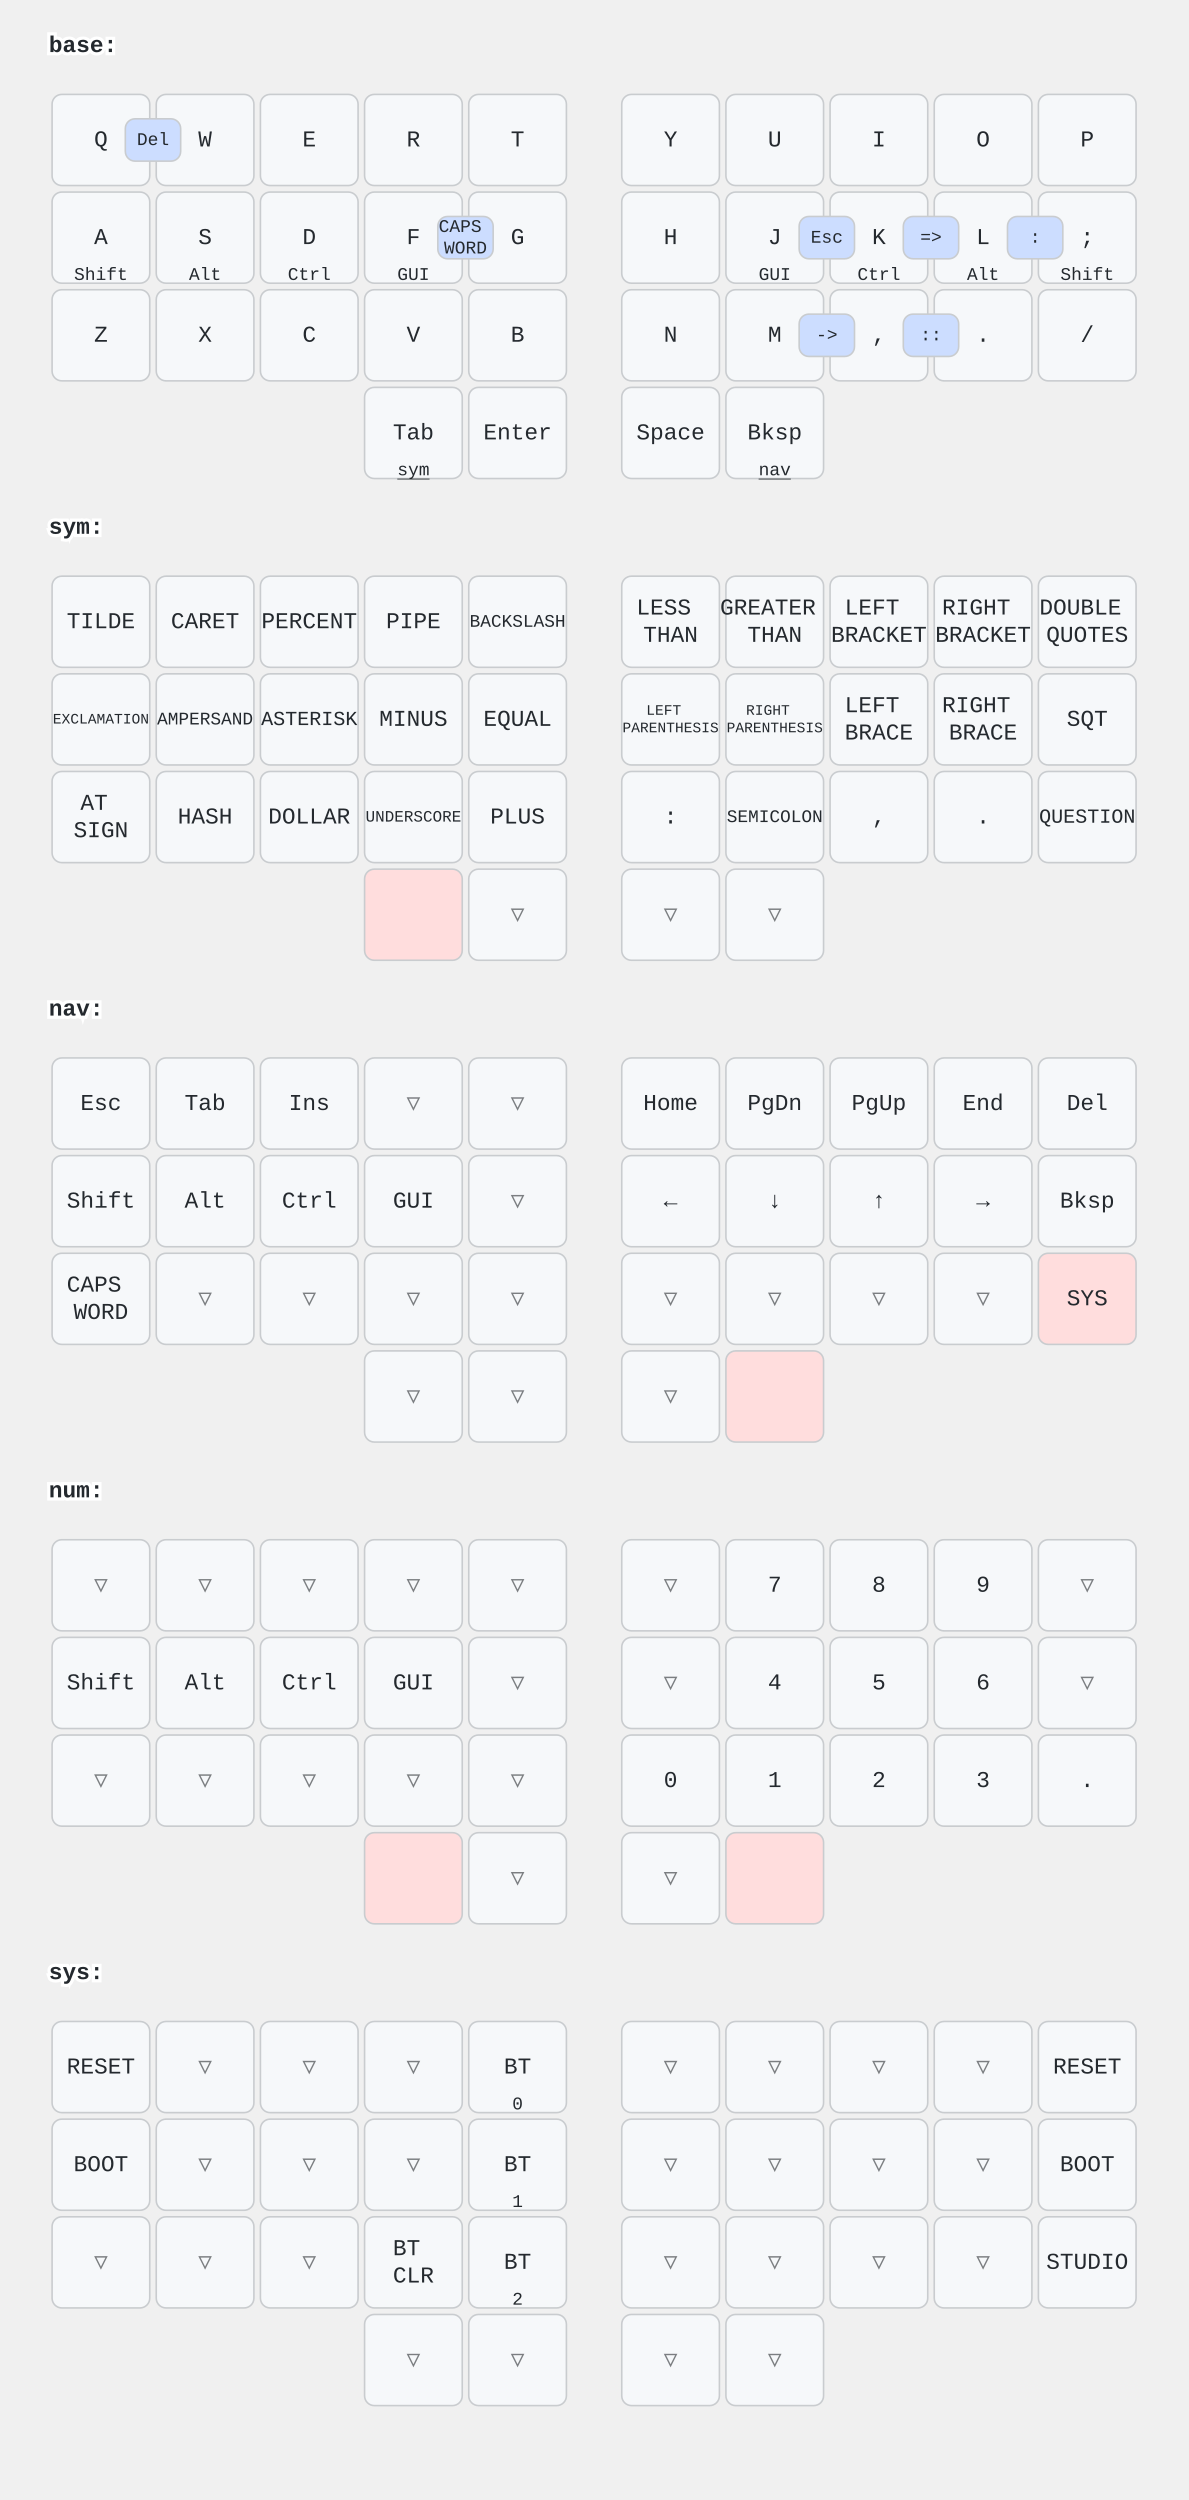
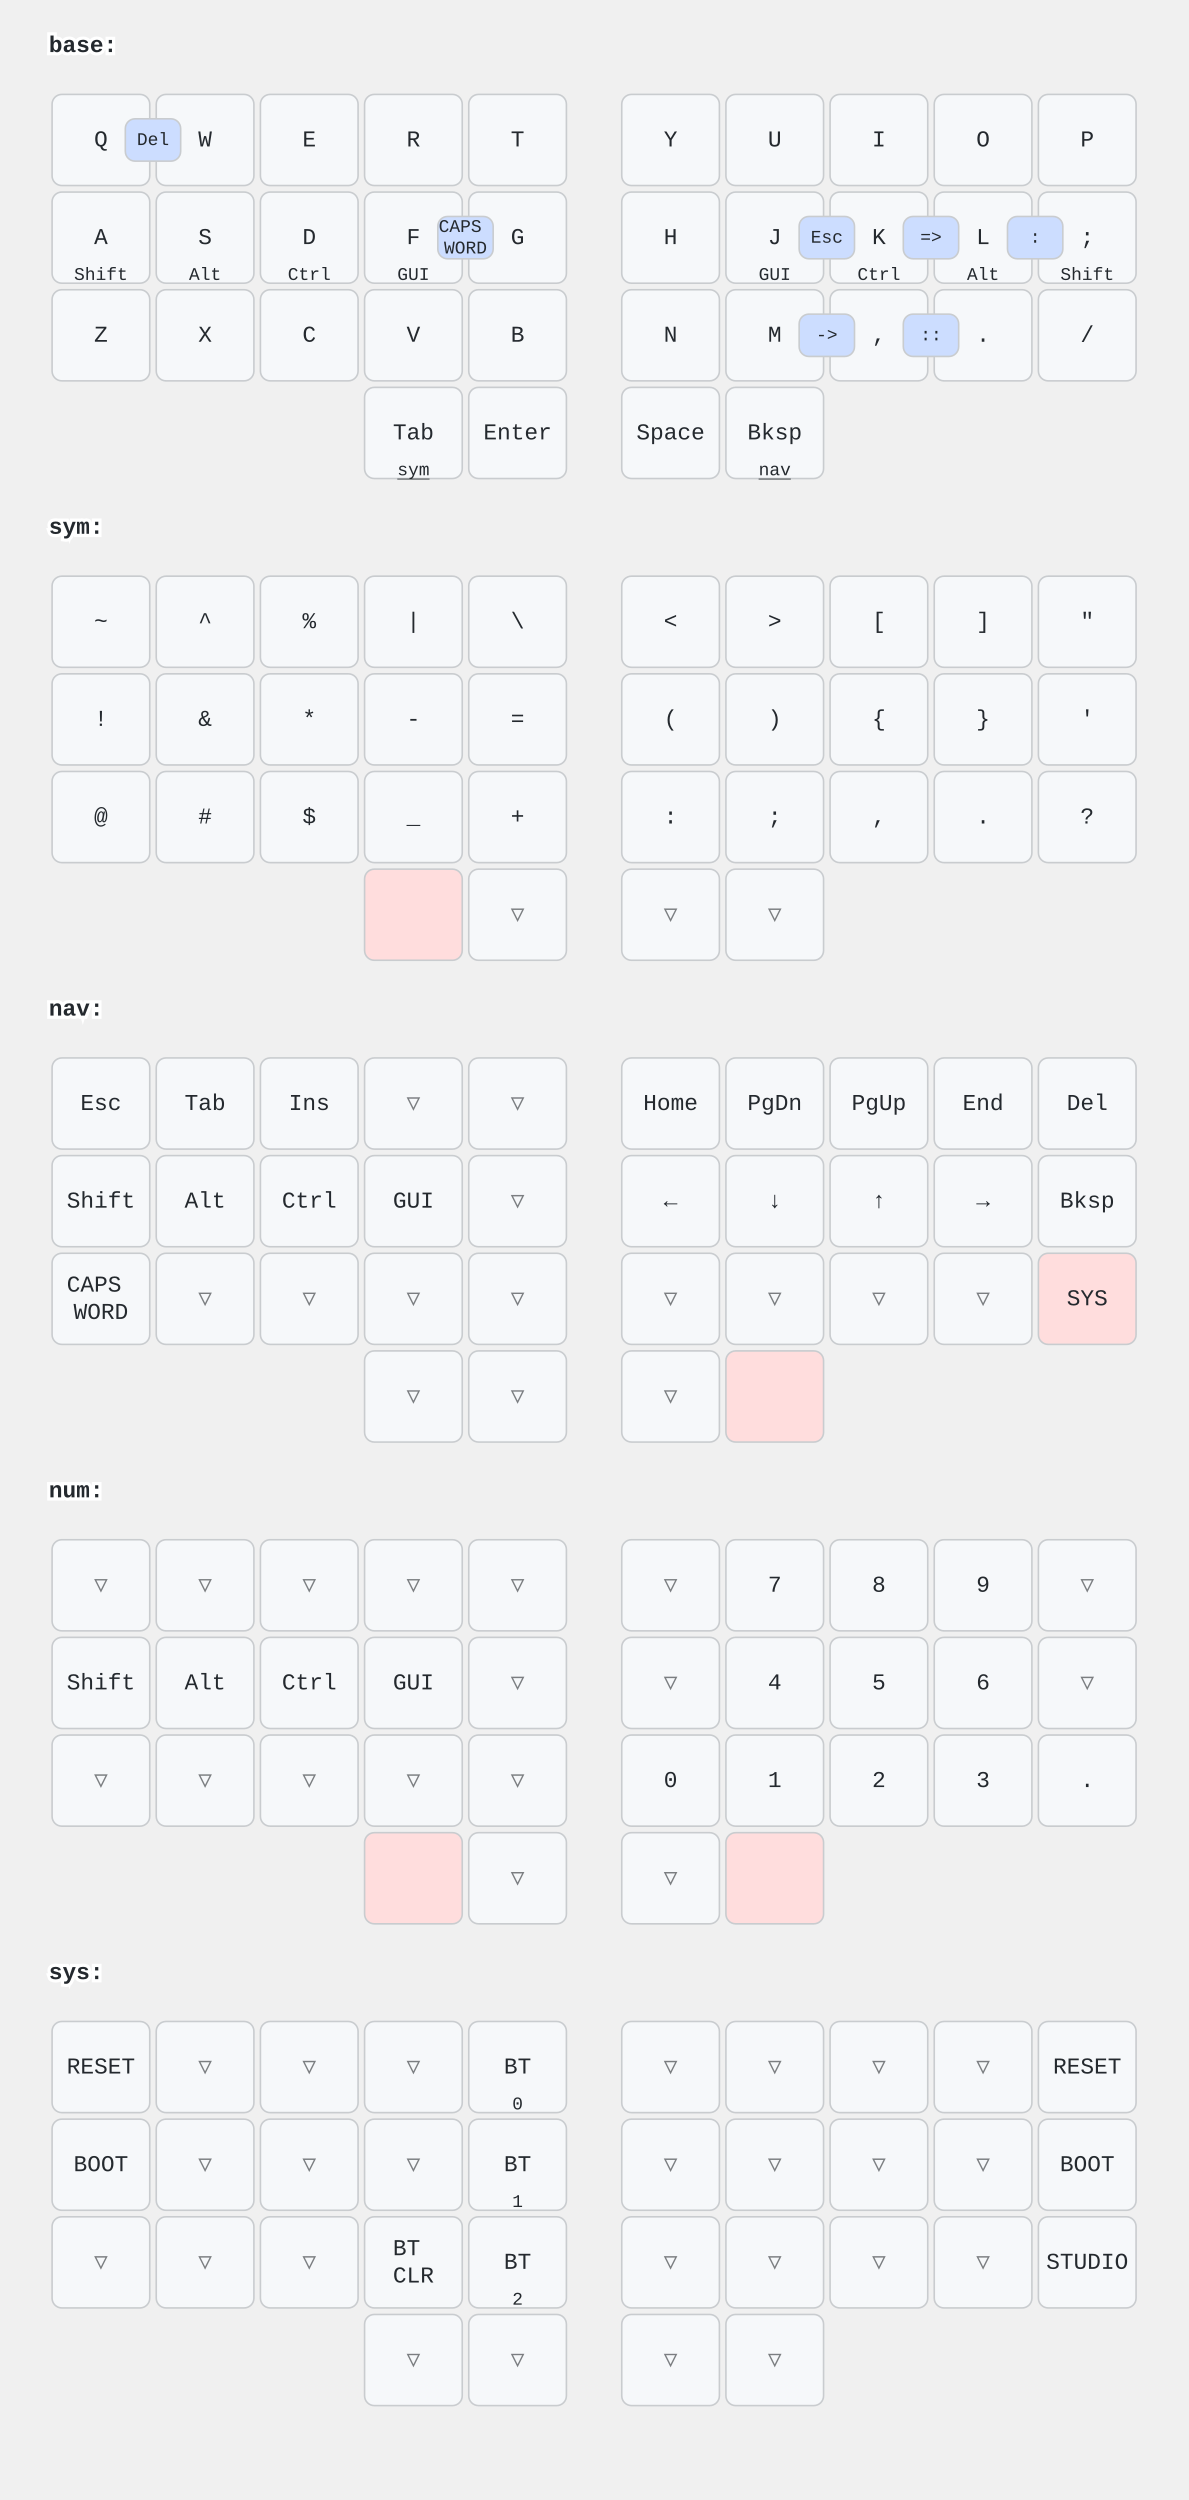
<svg xmlns="http://www.w3.org/2000/svg" width="730" height="1536" viewBox="0 0 730 1536" class="keymap">
  <style>/* inherit to force styles through use tags */
svg path {
    fill: inherit;
}

/* font and background color specifications */
svg.keymap {
    font-family: SFMono-Regular,Consolas,Liberation Mono,Menlo,monospace;
    font-size: 14px;
    font-kerning: normal;
    text-rendering: optimizeLegibility;
    fill: #24292e;
}

/* default key styling */
rect.key {
    fill: #f6f8fa;
}

rect.key, rect.combo {
    stroke: #c9cccf;
    stroke-width: 1;
}

/* default key side styling, only used is draw_key_sides is set */
rect.side {
    filter: brightness(90%);
}

/* color accent for combo boxes */
rect.combo, rect.combo-separate {
    fill: #cdf;
}

/* color accent for held keys */
rect.held, rect.combo.held {
    fill: #fdd;
}

/* color accent for ghost (optional) keys */
rect.ghost, rect.combo.ghost {
    stroke-dasharray: 4, 4;
    stroke-width: 2;
}

text {
    text-anchor: middle;
    dominant-baseline: middle;
}

/* styling for layer labels */
text.label {
    font-weight: bold;
    text-anchor: start;
    stroke: white;
    stroke-width: 4;
    paint-order: stroke;
}

/* styling for optional footer */
text.footer {
    text-anchor: end;
    dominant-baseline: auto;
    stroke: white;
    stroke-width: 4;
    paint-order: stroke;
}

/* styling for combo tap, and key non-tap label text */
text.combo, text.hold, text.shifted, text.left, text.right, text.tl, text.tr, text.bl, text.br {
    font-size: 11px;
}

text.hold, text.bl, text.br {
    text-anchor: middle;
    dominant-baseline: auto;
}

text.shifted, text.tl, text.tr {
    text-anchor: middle;
    dominant-baseline: hanging;
}

text.left, text.tl, text.bl {
    text-anchor: start;
}

text.right, text.tr, text.br {
    text-anchor: end;
}

text.layer-activator {
    text-decoration: underline;
}

/* styling for hold/shifted label text in combo box */
text.combo.hold, text.combo.shifted, text.combo.left, text.combo.right {
    font-size: 8px;
}

/* lighter symbol for transparent keys */
text.trans {
    fill: #7b7e81;
}

/* styling for combo dendrons */
path.combo {
    stroke-width: 1;
    stroke: gray;
    fill: none;
}

/* Start Tabler Icons Cleanup */
/* cannot use height/width with glyphs */
.icon-tabler &gt; path {
    fill: inherit;
    stroke: inherit;
    stroke-width: 2;
}
/* hide tabler's default box */
.icon-tabler &gt; path[stroke="none"][fill="none"] {
    visibility: hidden;
}
/* End Tabler Icons Cleanup */
</style>
  <g transform="translate(30, 0)" class="layer-base">
    <text x="0" y="28" class="label" id="base">base:</text>
    <g transform="translate(0, 56)">
      <g transform="translate(32, 30)" class="key keypos-0">
        <rect rx="6" ry="6" x="-30" y="-28" width="60" height="56" class="key" />
        <text x="0" y="0" class="key tap">Q</text>
      </g>
      <g transform="translate(96, 30)" class="key keypos-1">
        <rect rx="6" ry="6" x="-30" y="-28" width="60" height="56" class="key" />
        <text x="0" y="0" class="key tap">W</text>
      </g>
      <g transform="translate(160, 30)" class="key keypos-2">
        <rect rx="6" ry="6" x="-30" y="-28" width="60" height="56" class="key" />
        <text x="0" y="0" class="key tap">E</text>
      </g>
      <g transform="translate(224, 30)" class="key keypos-3">
        <rect rx="6" ry="6" x="-30" y="-28" width="60" height="56" class="key" />
        <text x="0" y="0" class="key tap">R</text>
      </g>
      <g transform="translate(288, 30)" class="key keypos-4">
        <rect rx="6" ry="6" x="-30" y="-28" width="60" height="56" class="key" />
        <text x="0" y="0" class="key tap">T</text>
      </g>
      <g transform="translate(382, 30)" class="key keypos-5">
        <rect rx="6" ry="6" x="-30" y="-28" width="60" height="56" class="key" />
        <text x="0" y="0" class="key tap">Y</text>
      </g>
      <g transform="translate(446, 30)" class="key keypos-6">
        <rect rx="6" ry="6" x="-30" y="-28" width="60" height="56" class="key" />
        <text x="0" y="0" class="key tap">U</text>
      </g>
      <g transform="translate(510, 30)" class="key keypos-7">
        <rect rx="6" ry="6" x="-30" y="-28" width="60" height="56" class="key" />
        <text x="0" y="0" class="key tap">I</text>
      </g>
      <g transform="translate(574, 30)" class="key keypos-8">
        <rect rx="6" ry="6" x="-30" y="-28" width="60" height="56" class="key" />
        <text x="0" y="0" class="key tap">O</text>
      </g>
      <g transform="translate(638, 30)" class="key keypos-9">
        <rect rx="6" ry="6" x="-30" y="-28" width="60" height="56" class="key" />
        <text x="0" y="0" class="key tap">P</text>
      </g>
      <g transform="translate(32, 90)" class="key keypos-10">
        <rect rx="6" ry="6" x="-30" y="-28" width="60" height="56" class="key" />
        <text x="0" y="0" class="key tap">A</text>
        <text x="0" y="26" class="key hold">Shift</text>
      </g>
      <g transform="translate(96, 90)" class="key keypos-11">
        <rect rx="6" ry="6" x="-30" y="-28" width="60" height="56" class="key" />
        <text x="0" y="0" class="key tap">S</text>
        <text x="0" y="26" class="key hold">Alt</text>
      </g>
      <g transform="translate(160, 90)" class="key keypos-12">
        <rect rx="6" ry="6" x="-30" y="-28" width="60" height="56" class="key" />
        <text x="0" y="0" class="key tap">D</text>
        <text x="0" y="26" class="key hold">Ctrl</text>
      </g>
      <g transform="translate(224, 90)" class="key keypos-13">
        <rect rx="6" ry="6" x="-30" y="-28" width="60" height="56" class="key" />
        <text x="0" y="0" class="key tap">F</text>
        <text x="0" y="26" class="key hold">GUI</text>
      </g>
      <g transform="translate(288, 90)" class="key keypos-14">
        <rect rx="6" ry="6" x="-30" y="-28" width="60" height="56" class="key" />
        <text x="0" y="0" class="key tap">G</text>
      </g>
      <g transform="translate(382, 90)" class="key keypos-15">
        <rect rx="6" ry="6" x="-30" y="-28" width="60" height="56" class="key" />
        <text x="0" y="0" class="key tap">H</text>
      </g>
      <g transform="translate(446, 90)" class="key keypos-16">
        <rect rx="6" ry="6" x="-30" y="-28" width="60" height="56" class="key" />
        <text x="0" y="0" class="key tap">J</text>
        <text x="0" y="26" class="key hold">GUI</text>
      </g>
      <g transform="translate(510, 90)" class="key keypos-17">
        <rect rx="6" ry="6" x="-30" y="-28" width="60" height="56" class="key" />
        <text x="0" y="0" class="key tap">K</text>
        <text x="0" y="26" class="key hold">Ctrl</text>
      </g>
      <g transform="translate(574, 90)" class="key keypos-18">
        <rect rx="6" ry="6" x="-30" y="-28" width="60" height="56" class="key" />
        <text x="0" y="0" class="key tap">L</text>
        <text x="0" y="26" class="key hold">Alt</text>
      </g>
      <g transform="translate(638, 90)" class="key keypos-19">
        <rect rx="6" ry="6" x="-30" y="-28" width="60" height="56" class="key" />
        <text x="0" y="0" class="key tap">;</text>
        <text x="0" y="26" class="key hold">Shift</text>
      </g>
      <g transform="translate(32, 150)" class="key keypos-20">
        <rect rx="6" ry="6" x="-30" y="-28" width="60" height="56" class="key" />
        <text x="0" y="0" class="key tap">Z</text>
      </g>
      <g transform="translate(96, 150)" class="key keypos-21">
        <rect rx="6" ry="6" x="-30" y="-28" width="60" height="56" class="key" />
        <text x="0" y="0" class="key tap">X</text>
      </g>
      <g transform="translate(160, 150)" class="key keypos-22">
        <rect rx="6" ry="6" x="-30" y="-28" width="60" height="56" class="key" />
        <text x="0" y="0" class="key tap">C</text>
      </g>
      <g transform="translate(224, 150)" class="key keypos-23">
        <rect rx="6" ry="6" x="-30" y="-28" width="60" height="56" class="key" />
        <text x="0" y="0" class="key tap">V</text>
      </g>
      <g transform="translate(288, 150)" class="key keypos-24">
        <rect rx="6" ry="6" x="-30" y="-28" width="60" height="56" class="key" />
        <text x="0" y="0" class="key tap">B</text>
      </g>
      <g transform="translate(382, 150)" class="key keypos-25">
        <rect rx="6" ry="6" x="-30" y="-28" width="60" height="56" class="key" />
        <text x="0" y="0" class="key tap">N</text>
      </g>
      <g transform="translate(446, 150)" class="key keypos-26">
        <rect rx="6" ry="6" x="-30" y="-28" width="60" height="56" class="key" />
        <text x="0" y="0" class="key tap">M</text>
      </g>
      <g transform="translate(510, 150)" class="key keypos-27">
        <rect rx="6" ry="6" x="-30" y="-28" width="60" height="56" class="key" />
        <text x="0" y="0" class="key tap">,</text>
      </g>
      <g transform="translate(574, 150)" class="key keypos-28">
        <rect rx="6" ry="6" x="-30" y="-28" width="60" height="56" class="key" />
        <text x="0" y="0" class="key tap">.</text>
      </g>
      <g transform="translate(638, 150)" class="key keypos-29">
        <rect rx="6" ry="6" x="-30" y="-28" width="60" height="56" class="key" />
        <text x="0" y="0" class="key tap">/</text>
      </g>
      <g transform="translate(224, 210)" class="key keypos-30">
        <rect rx="6" ry="6" x="-30" y="-28" width="60" height="56" class="key" />
        <text x="0" y="0" class="key tap">Tab</text>
        <a href="#sym">
          <text x="0" y="26" class="key hold layer-activator">sym</text>
        </a>
      </g>
      <g transform="translate(288, 210)" class="key keypos-31">
        <rect rx="6" ry="6" x="-30" y="-28" width="60" height="56" class="key" />
        <text x="0" y="0" class="key tap">Enter</text>
      </g>
      <g transform="translate(382, 210)" class="key keypos-32">
        <rect rx="6" ry="6" x="-30" y="-28" width="60" height="56" class="key" />
        <text x="0" y="0" class="key tap">Space</text>
      </g>
      <g transform="translate(446, 210)" class="key keypos-33">
        <rect rx="6" ry="6" x="-30" y="-28" width="60" height="56" class="key" />
        <text x="0" y="0" class="key tap">Bksp</text>
        <a href="#nav">
          <text x="0" y="26" class="key hold layer-activator">nav</text>
        </a>
      </g>
      <g class="combo combopos-0">
        <rect rx="6" ry="6" x="461" y="77" width="34" height="26" class="combo" />
        <text x="478" y="90" class="combo tap">Esc</text>
      </g>
      <g class="combo combopos-1">
        <rect rx="6" ry="6" x="589" y="77" width="34" height="26" class="combo" />
        <text x="606" y="90" class="combo tap">:</text>
      </g>
      <g class="combo combopos-2">
        <rect rx="6" ry="6" x="525" y="137" width="34" height="26" class="combo" />
        <text x="542" y="150" class="combo tap">::</text>
      </g>
      <g class="combo combopos-3">
        <rect rx="6" ry="6" x="461" y="137" width="34" height="26" class="combo" />
        <text x="478" y="150" class="combo tap">-&gt;</text>
      </g>
      <g class="combo combopos-4">
        <rect rx="6" ry="6" x="525" y="77" width="34" height="26" class="combo" />
        <text x="542" y="90" class="combo tap">=&gt;</text>
      </g>
      <g class="combo combopos-5">
        <rect rx="6" ry="6" x="239" y="77" width="34" height="26" class="combo" />
        <text x="256" y="90" class="combo tap">
          <tspan x="256" dy="-0.6em">CAPS</tspan>
          <tspan x="256" dy="1.2em">WORD</tspan>
        </text>
      </g>
      <g class="combo combopos-6">
        <rect rx="6" ry="6" x="47" y="17" width="34" height="26" class="combo" />
        <text x="64" y="30" class="combo tap">Del</text>
      </g>
    </g>
  </g>
  <g transform="translate(30, 296)" class="layer-sym">
    <text x="0" y="28" class="label" id="sym">sym:</text>
    <g transform="translate(0, 56)">
      <g transform="translate(32, 30)" class="key keypos-0">
        <rect rx="6" ry="6" x="-30" y="-28" width="60" height="56" class="key" />
-         <text x="0" y="0" class="key tap">TILDE</text>
+         <text x="0" y="0" class="key tap">~</text>
      </g>
      <g transform="translate(96, 30)" class="key keypos-1">
        <rect rx="6" ry="6" x="-30" y="-28" width="60" height="56" class="key" />
-         <text x="0" y="0" class="key tap">CARET</text>
+         <text x="0" y="0" class="key tap">^</text>
      </g>
      <g transform="translate(160, 30)" class="key keypos-2">
        <rect rx="6" ry="6" x="-30" y="-28" width="60" height="56" class="key" />
-         <text x="0" y="0" class="key tap">PERCENT</text>
+         <text x="0" y="0" class="key tap">%</text>
      </g>
      <g transform="translate(224, 30)" class="key keypos-3">
        <rect rx="6" ry="6" x="-30" y="-28" width="60" height="56" class="key" />
-         <text x="0" y="0" class="key tap">PIPE</text>
+         <text x="0" y="0" class="key tap">|</text>
      </g>
      <g transform="translate(288, 30)" class="key keypos-4">
        <rect rx="6" ry="6" x="-30" y="-28" width="60" height="56" class="key" />
-         <text x="0" y="0" class="key tap">
-           <tspan style="font-size: 78%">BACKSLASH</tspan>
-         </text>
+         <text x="0" y="0" class="key tap">\</text>
      </g>
      <g transform="translate(382, 30)" class="key keypos-5">
        <rect rx="6" ry="6" x="-30" y="-28" width="60" height="56" class="key" />
-         <text x="0" y="0" class="key tap">
-           <tspan x="0" dy="-0.6em">LESS</tspan>
-           <tspan x="0" dy="1.2em">THAN</tspan>
-         </text>
+         <text x="0" y="0" class="key tap">&lt;</text>
      </g>
      <g transform="translate(446, 30)" class="key keypos-6">
        <rect rx="6" ry="6" x="-30" y="-28" width="60" height="56" class="key" />
-         <text x="0" y="0" class="key tap">
-           <tspan x="0" dy="-0.6em">GREATER</tspan>
-           <tspan x="0" dy="1.2em">THAN</tspan>
-         </text>
+         <text x="0" y="0" class="key tap">&gt;</text>
      </g>
      <g transform="translate(510, 30)" class="key keypos-7">
        <rect rx="6" ry="6" x="-30" y="-28" width="60" height="56" class="key" />
-         <text x="0" y="0" class="key tap">
-           <tspan x="0" dy="-0.6em">LEFT</tspan>
-           <tspan x="0" dy="1.2em">BRACKET</tspan>
-         </text>
+         <text x="0" y="0" class="key tap">[</text>
      </g>
      <g transform="translate(574, 30)" class="key keypos-8">
        <rect rx="6" ry="6" x="-30" y="-28" width="60" height="56" class="key" />
-         <text x="0" y="0" class="key tap">
-           <tspan x="0" dy="-0.6em">RIGHT</tspan>
-           <tspan x="0" dy="1.2em">BRACKET</tspan>
-         </text>
+         <text x="0" y="0" class="key tap">]</text>
      </g>
      <g transform="translate(638, 30)" class="key keypos-9">
        <rect rx="6" ry="6" x="-30" y="-28" width="60" height="56" class="key" />
-         <text x="0" y="0" class="key tap">
-           <tspan x="0" dy="-0.6em">DOUBLE</tspan>
-           <tspan x="0" dy="1.2em">QUOTES</tspan>
-         </text>
+         <text x="0" y="0" class="key tap">"</text>
      </g>
      <g transform="translate(32, 90)" class="key keypos-10">
        <rect rx="6" ry="6" x="-30" y="-28" width="60" height="56" class="key" />
-         <text x="0" y="0" class="key tap">
-           <tspan style="font-size: 64%">EXCLAMATION</tspan>
-         </text>
+         <text x="0" y="0" class="key tap">!</text>
      </g>
      <g transform="translate(96, 90)" class="key keypos-11">
        <rect rx="6" ry="6" x="-30" y="-28" width="60" height="56" class="key" />
-         <text x="0" y="0" class="key tap">
-           <tspan style="font-size: 78%">AMPERSAND</tspan>
-         </text>
+         <text x="0" y="0" class="key tap">&amp;</text>
      </g>
      <g transform="translate(160, 90)" class="key keypos-12">
        <rect rx="6" ry="6" x="-30" y="-28" width="60" height="56" class="key" />
-         <text x="0" y="0" class="key tap">
-           <tspan style="font-size: 88%">ASTERISK</tspan>
-         </text>
+         <text x="0" y="0" class="key tap">*</text>
      </g>
      <g transform="translate(224, 90)" class="key keypos-13">
        <rect rx="6" ry="6" x="-30" y="-28" width="60" height="56" class="key" />
-         <text x="0" y="0" class="key tap">MINUS</text>
+         <text x="0" y="0" class="key tap">-</text>
      </g>
      <g transform="translate(288, 90)" class="key keypos-14">
        <rect rx="6" ry="6" x="-30" y="-28" width="60" height="56" class="key" />
-         <text x="0" y="0" class="key tap">EQUAL</text>
+         <text x="0" y="0" class="key tap">=</text>
      </g>
      <g transform="translate(382, 90)" class="key keypos-15">
        <rect rx="6" ry="6" x="-30" y="-28" width="60" height="56" class="key" />
-         <text x="0" y="0" class="key tap">
-           <tspan x="0" dy="-0.6em" style="font-size: 64%">LEFT</tspan>
-           <tspan x="0" dy="1.2em" style="font-size: 64%">PARENTHESIS</tspan>
-         </text>
+         <text x="0" y="0" class="key tap">(</text>
      </g>
      <g transform="translate(446, 90)" class="key keypos-16">
        <rect rx="6" ry="6" x="-30" y="-28" width="60" height="56" class="key" />
-         <text x="0" y="0" class="key tap">
-           <tspan x="0" dy="-0.6em" style="font-size: 64%">RIGHT</tspan>
-           <tspan x="0" dy="1.2em" style="font-size: 64%">PARENTHESIS</tspan>
-         </text>
+         <text x="0" y="0" class="key tap">)</text>
      </g>
      <g transform="translate(510, 90)" class="key keypos-17">
        <rect rx="6" ry="6" x="-30" y="-28" width="60" height="56" class="key" />
-         <text x="0" y="0" class="key tap">
-           <tspan x="0" dy="-0.6em">LEFT</tspan>
-           <tspan x="0" dy="1.2em">BRACE</tspan>
-         </text>
+         <text x="0" y="0" class="key tap">{</text>
      </g>
      <g transform="translate(574, 90)" class="key keypos-18">
        <rect rx="6" ry="6" x="-30" y="-28" width="60" height="56" class="key" />
-         <text x="0" y="0" class="key tap">
-           <tspan x="0" dy="-0.6em">RIGHT</tspan>
-           <tspan x="0" dy="1.2em">BRACE</tspan>
-         </text>
+         <text x="0" y="0" class="key tap">}</text>
      </g>
      <g transform="translate(638, 90)" class="key keypos-19">
        <rect rx="6" ry="6" x="-30" y="-28" width="60" height="56" class="key" />
-         <text x="0" y="0" class="key tap">SQT</text>
+         <text x="0" y="0" class="key tap">'</text>
      </g>
      <g transform="translate(32, 150)" class="key keypos-20">
        <rect rx="6" ry="6" x="-30" y="-28" width="60" height="56" class="key" />
-         <text x="0" y="0" class="key tap">
-           <tspan x="0" dy="-0.6em">AT</tspan>
-           <tspan x="0" dy="1.2em">SIGN</tspan>
-         </text>
+         <text x="0" y="0" class="key tap">@</text>
      </g>
      <g transform="translate(96, 150)" class="key keypos-21">
        <rect rx="6" ry="6" x="-30" y="-28" width="60" height="56" class="key" />
-         <text x="0" y="0" class="key tap">HASH</text>
+         <text x="0" y="0" class="key tap">#</text>
      </g>
      <g transform="translate(160, 150)" class="key keypos-22">
        <rect rx="6" ry="6" x="-30" y="-28" width="60" height="56" class="key" />
-         <text x="0" y="0" class="key tap">DOLLAR</text>
+         <text x="0" y="0" class="key tap">$</text>
      </g>
      <g transform="translate(224, 150)" class="key keypos-23">
        <rect rx="6" ry="6" x="-30" y="-28" width="60" height="56" class="key" />
-         <text x="0" y="0" class="key tap">
-           <tspan style="font-size: 70%">UNDERSCORE</tspan>
-         </text>
+         <text x="0" y="0" class="key tap">_</text>
      </g>
      <g transform="translate(288, 150)" class="key keypos-24">
        <rect rx="6" ry="6" x="-30" y="-28" width="60" height="56" class="key" />
-         <text x="0" y="0" class="key tap">PLUS</text>
+         <text x="0" y="0" class="key tap">+</text>
      </g>
      <g transform="translate(382, 150)" class="key keypos-25">
        <rect rx="6" ry="6" x="-30" y="-28" width="60" height="56" class="key" />
        <text x="0" y="0" class="key tap">:</text>
      </g>
      <g transform="translate(446, 150)" class="key keypos-26">
        <rect rx="6" ry="6" x="-30" y="-28" width="60" height="56" class="key" />
-         <text x="0" y="0" class="key tap">
-           <tspan style="font-size: 78%">SEMICOLON</tspan>
-         </text>
+         <text x="0" y="0" class="key tap">;</text>
      </g>
      <g transform="translate(510, 150)" class="key keypos-27">
        <rect rx="6" ry="6" x="-30" y="-28" width="60" height="56" class="key" />
        <text x="0" y="0" class="key tap">,</text>
      </g>
      <g transform="translate(574, 150)" class="key keypos-28">
        <rect rx="6" ry="6" x="-30" y="-28" width="60" height="56" class="key" />
        <text x="0" y="0" class="key tap">.</text>
      </g>
      <g transform="translate(638, 150)" class="key keypos-29">
        <rect rx="6" ry="6" x="-30" y="-28" width="60" height="56" class="key" />
-         <text x="0" y="0" class="key tap">
-           <tspan style="font-size: 88%">QUESTION</tspan>
-         </text>
+         <text x="0" y="0" class="key tap">?</text>
      </g>
      <g transform="translate(224, 210)" class="key held keypos-30">
        <rect rx="6" ry="6" x="-30" y="-28" width="60" height="56" class="key held" />
      </g>
      <g transform="translate(288, 210)" class="key trans keypos-31">
        <rect rx="6" ry="6" x="-30" y="-28" width="60" height="56" class="key trans" />
        <text x="0" y="0" class="key trans tap">▽</text>
      </g>
      <g transform="translate(382, 210)" class="key trans keypos-32">
        <rect rx="6" ry="6" x="-30" y="-28" width="60" height="56" class="key trans" />
        <text x="0" y="0" class="key trans tap">▽</text>
      </g>
      <g transform="translate(446, 210)" class="key trans keypos-33">
        <rect rx="6" ry="6" x="-30" y="-28" width="60" height="56" class="key trans" />
        <text x="0" y="0" class="key trans tap">▽</text>
      </g>
    </g>
  </g>
  <g transform="translate(30, 592)" class="layer-nav">
    <text x="0" y="28" class="label" id="nav">nav:</text>
    <g transform="translate(0, 56)">
      <g transform="translate(32, 30)" class="key keypos-0">
        <rect rx="6" ry="6" x="-30" y="-28" width="60" height="56" class="key" />
        <text x="0" y="0" class="key tap">Esc</text>
      </g>
      <g transform="translate(96, 30)" class="key keypos-1">
        <rect rx="6" ry="6" x="-30" y="-28" width="60" height="56" class="key" />
        <text x="0" y="0" class="key tap">Tab</text>
      </g>
      <g transform="translate(160, 30)" class="key keypos-2">
        <rect rx="6" ry="6" x="-30" y="-28" width="60" height="56" class="key" />
        <text x="0" y="0" class="key tap">Ins</text>
      </g>
      <g transform="translate(224, 30)" class="key trans keypos-3">
        <rect rx="6" ry="6" x="-30" y="-28" width="60" height="56" class="key trans" />
        <text x="0" y="0" class="key trans tap">▽</text>
      </g>
      <g transform="translate(288, 30)" class="key trans keypos-4">
        <rect rx="6" ry="6" x="-30" y="-28" width="60" height="56" class="key trans" />
        <text x="0" y="0" class="key trans tap">▽</text>
      </g>
      <g transform="translate(382, 30)" class="key keypos-5">
        <rect rx="6" ry="6" x="-30" y="-28" width="60" height="56" class="key" />
        <text x="0" y="0" class="key tap">Home</text>
      </g>
      <g transform="translate(446, 30)" class="key keypos-6">
        <rect rx="6" ry="6" x="-30" y="-28" width="60" height="56" class="key" />
        <text x="0" y="0" class="key tap">PgDn</text>
      </g>
      <g transform="translate(510, 30)" class="key keypos-7">
        <rect rx="6" ry="6" x="-30" y="-28" width="60" height="56" class="key" />
        <text x="0" y="0" class="key tap">PgUp</text>
      </g>
      <g transform="translate(574, 30)" class="key keypos-8">
        <rect rx="6" ry="6" x="-30" y="-28" width="60" height="56" class="key" />
        <text x="0" y="0" class="key tap">End</text>
      </g>
      <g transform="translate(638, 30)" class="key keypos-9">
        <rect rx="6" ry="6" x="-30" y="-28" width="60" height="56" class="key" />
        <text x="0" y="0" class="key tap">Del</text>
      </g>
      <g transform="translate(32, 90)" class="key keypos-10">
        <rect rx="6" ry="6" x="-30" y="-28" width="60" height="56" class="key" />
        <text x="0" y="0" class="key tap">Shift</text>
      </g>
      <g transform="translate(96, 90)" class="key keypos-11">
        <rect rx="6" ry="6" x="-30" y="-28" width="60" height="56" class="key" />
        <text x="0" y="0" class="key tap">Alt</text>
      </g>
      <g transform="translate(160, 90)" class="key keypos-12">
        <rect rx="6" ry="6" x="-30" y="-28" width="60" height="56" class="key" />
        <text x="0" y="0" class="key tap">Ctrl</text>
      </g>
      <g transform="translate(224, 90)" class="key keypos-13">
        <rect rx="6" ry="6" x="-30" y="-28" width="60" height="56" class="key" />
        <text x="0" y="0" class="key tap">GUI</text>
      </g>
      <g transform="translate(288, 90)" class="key trans keypos-14">
        <rect rx="6" ry="6" x="-30" y="-28" width="60" height="56" class="key trans" />
        <text x="0" y="0" class="key trans tap">▽</text>
      </g>
      <g transform="translate(382, 90)" class="key keypos-15">
        <rect rx="6" ry="6" x="-30" y="-28" width="60" height="56" class="key" />
        <text x="0" y="0" class="key tap">←</text>
      </g>
      <g transform="translate(446, 90)" class="key keypos-16">
        <rect rx="6" ry="6" x="-30" y="-28" width="60" height="56" class="key" />
        <text x="0" y="0" class="key tap">↓</text>
      </g>
      <g transform="translate(510, 90)" class="key keypos-17">
        <rect rx="6" ry="6" x="-30" y="-28" width="60" height="56" class="key" />
        <text x="0" y="0" class="key tap">↑</text>
      </g>
      <g transform="translate(574, 90)" class="key keypos-18">
        <rect rx="6" ry="6" x="-30" y="-28" width="60" height="56" class="key" />
        <text x="0" y="0" class="key tap">→</text>
      </g>
      <g transform="translate(638, 90)" class="key keypos-19">
        <rect rx="6" ry="6" x="-30" y="-28" width="60" height="56" class="key" />
        <text x="0" y="0" class="key tap">Bksp</text>
      </g>
      <g transform="translate(32, 150)" class="key keypos-20">
        <rect rx="6" ry="6" x="-30" y="-28" width="60" height="56" class="key" />
        <text x="0" y="0" class="key tap">
          <tspan x="0" dy="-0.6em">CAPS</tspan>
          <tspan x="0" dy="1.2em">WORD</tspan>
        </text>
      </g>
      <g transform="translate(96, 150)" class="key trans keypos-21">
        <rect rx="6" ry="6" x="-30" y="-28" width="60" height="56" class="key trans" />
        <text x="0" y="0" class="key trans tap">▽</text>
      </g>
      <g transform="translate(160, 150)" class="key trans keypos-22">
        <rect rx="6" ry="6" x="-30" y="-28" width="60" height="56" class="key trans" />
        <text x="0" y="0" class="key trans tap">▽</text>
      </g>
      <g transform="translate(224, 150)" class="key trans keypos-23">
        <rect rx="6" ry="6" x="-30" y="-28" width="60" height="56" class="key trans" />
        <text x="0" y="0" class="key trans tap">▽</text>
      </g>
      <g transform="translate(288, 150)" class="key trans keypos-24">
        <rect rx="6" ry="6" x="-30" y="-28" width="60" height="56" class="key trans" />
        <text x="0" y="0" class="key trans tap">▽</text>
      </g>
      <g transform="translate(382, 150)" class="key trans keypos-25">
        <rect rx="6" ry="6" x="-30" y="-28" width="60" height="56" class="key trans" />
        <text x="0" y="0" class="key trans tap">▽</text>
      </g>
      <g transform="translate(446, 150)" class="key trans keypos-26">
        <rect rx="6" ry="6" x="-30" y="-28" width="60" height="56" class="key trans" />
        <text x="0" y="0" class="key trans tap">▽</text>
      </g>
      <g transform="translate(510, 150)" class="key trans keypos-27">
        <rect rx="6" ry="6" x="-30" y="-28" width="60" height="56" class="key trans" />
        <text x="0" y="0" class="key trans tap">▽</text>
      </g>
      <g transform="translate(574, 150)" class="key trans keypos-28">
        <rect rx="6" ry="6" x="-30" y="-28" width="60" height="56" class="key trans" />
        <text x="0" y="0" class="key trans tap">▽</text>
      </g>
      <g transform="translate(638, 150)" class="key held keypos-29">
        <rect rx="6" ry="6" x="-30" y="-28" width="60" height="56" class="key held" />
        <text x="0" y="0" class="key held tap">SYS</text>
      </g>
      <g transform="translate(224, 210)" class="key trans keypos-30">
        <rect rx="6" ry="6" x="-30" y="-28" width="60" height="56" class="key trans" />
        <text x="0" y="0" class="key trans tap">▽</text>
      </g>
      <g transform="translate(288, 210)" class="key trans keypos-31">
        <rect rx="6" ry="6" x="-30" y="-28" width="60" height="56" class="key trans" />
        <text x="0" y="0" class="key trans tap">▽</text>
      </g>
      <g transform="translate(382, 210)" class="key trans keypos-32">
        <rect rx="6" ry="6" x="-30" y="-28" width="60" height="56" class="key trans" />
        <text x="0" y="0" class="key trans tap">▽</text>
      </g>
      <g transform="translate(446, 210)" class="key held keypos-33">
        <rect rx="6" ry="6" x="-30" y="-28" width="60" height="56" class="key held" />
      </g>
    </g>
  </g>
  <g transform="translate(30, 888)" class="layer-num">
    <text x="0" y="28" class="label" id="num">num:</text>
    <g transform="translate(0, 56)">
      <g transform="translate(32, 30)" class="key trans keypos-0">
        <rect rx="6" ry="6" x="-30" y="-28" width="60" height="56" class="key trans" />
        <text x="0" y="0" class="key trans tap">▽</text>
      </g>
      <g transform="translate(96, 30)" class="key trans keypos-1">
        <rect rx="6" ry="6" x="-30" y="-28" width="60" height="56" class="key trans" />
        <text x="0" y="0" class="key trans tap">▽</text>
      </g>
      <g transform="translate(160, 30)" class="key trans keypos-2">
        <rect rx="6" ry="6" x="-30" y="-28" width="60" height="56" class="key trans" />
        <text x="0" y="0" class="key trans tap">▽</text>
      </g>
      <g transform="translate(224, 30)" class="key trans keypos-3">
        <rect rx="6" ry="6" x="-30" y="-28" width="60" height="56" class="key trans" />
        <text x="0" y="0" class="key trans tap">▽</text>
      </g>
      <g transform="translate(288, 30)" class="key trans keypos-4">
        <rect rx="6" ry="6" x="-30" y="-28" width="60" height="56" class="key trans" />
        <text x="0" y="0" class="key trans tap">▽</text>
      </g>
      <g transform="translate(382, 30)" class="key trans keypos-5">
        <rect rx="6" ry="6" x="-30" y="-28" width="60" height="56" class="key trans" />
        <text x="0" y="0" class="key trans tap">▽</text>
      </g>
      <g transform="translate(446, 30)" class="key keypos-6">
        <rect rx="6" ry="6" x="-30" y="-28" width="60" height="56" class="key" />
        <text x="0" y="0" class="key tap">7</text>
      </g>
      <g transform="translate(510, 30)" class="key keypos-7">
        <rect rx="6" ry="6" x="-30" y="-28" width="60" height="56" class="key" />
        <text x="0" y="0" class="key tap">8</text>
      </g>
      <g transform="translate(574, 30)" class="key keypos-8">
        <rect rx="6" ry="6" x="-30" y="-28" width="60" height="56" class="key" />
        <text x="0" y="0" class="key tap">9</text>
      </g>
      <g transform="translate(638, 30)" class="key trans keypos-9">
        <rect rx="6" ry="6" x="-30" y="-28" width="60" height="56" class="key trans" />
        <text x="0" y="0" class="key trans tap">▽</text>
      </g>
      <g transform="translate(32, 90)" class="key keypos-10">
        <rect rx="6" ry="6" x="-30" y="-28" width="60" height="56" class="key" />
        <text x="0" y="0" class="key tap">Shift</text>
      </g>
      <g transform="translate(96, 90)" class="key keypos-11">
        <rect rx="6" ry="6" x="-30" y="-28" width="60" height="56" class="key" />
        <text x="0" y="0" class="key tap">Alt</text>
      </g>
      <g transform="translate(160, 90)" class="key keypos-12">
        <rect rx="6" ry="6" x="-30" y="-28" width="60" height="56" class="key" />
        <text x="0" y="0" class="key tap">Ctrl</text>
      </g>
      <g transform="translate(224, 90)" class="key keypos-13">
        <rect rx="6" ry="6" x="-30" y="-28" width="60" height="56" class="key" />
        <text x="0" y="0" class="key tap">GUI</text>
      </g>
      <g transform="translate(288, 90)" class="key trans keypos-14">
        <rect rx="6" ry="6" x="-30" y="-28" width="60" height="56" class="key trans" />
        <text x="0" y="0" class="key trans tap">▽</text>
      </g>
      <g transform="translate(382, 90)" class="key trans keypos-15">
        <rect rx="6" ry="6" x="-30" y="-28" width="60" height="56" class="key trans" />
        <text x="0" y="0" class="key trans tap">▽</text>
      </g>
      <g transform="translate(446, 90)" class="key keypos-16">
        <rect rx="6" ry="6" x="-30" y="-28" width="60" height="56" class="key" />
        <text x="0" y="0" class="key tap">4</text>
      </g>
      <g transform="translate(510, 90)" class="key keypos-17">
        <rect rx="6" ry="6" x="-30" y="-28" width="60" height="56" class="key" />
        <text x="0" y="0" class="key tap">5</text>
      </g>
      <g transform="translate(574, 90)" class="key keypos-18">
        <rect rx="6" ry="6" x="-30" y="-28" width="60" height="56" class="key" />
        <text x="0" y="0" class="key tap">6</text>
      </g>
      <g transform="translate(638, 90)" class="key trans keypos-19">
        <rect rx="6" ry="6" x="-30" y="-28" width="60" height="56" class="key trans" />
        <text x="0" y="0" class="key trans tap">▽</text>
      </g>
      <g transform="translate(32, 150)" class="key trans keypos-20">
        <rect rx="6" ry="6" x="-30" y="-28" width="60" height="56" class="key trans" />
        <text x="0" y="0" class="key trans tap">▽</text>
      </g>
      <g transform="translate(96, 150)" class="key trans keypos-21">
        <rect rx="6" ry="6" x="-30" y="-28" width="60" height="56" class="key trans" />
        <text x="0" y="0" class="key trans tap">▽</text>
      </g>
      <g transform="translate(160, 150)" class="key trans keypos-22">
        <rect rx="6" ry="6" x="-30" y="-28" width="60" height="56" class="key trans" />
        <text x="0" y="0" class="key trans tap">▽</text>
      </g>
      <g transform="translate(224, 150)" class="key trans keypos-23">
        <rect rx="6" ry="6" x="-30" y="-28" width="60" height="56" class="key trans" />
        <text x="0" y="0" class="key trans tap">▽</text>
      </g>
      <g transform="translate(288, 150)" class="key trans keypos-24">
        <rect rx="6" ry="6" x="-30" y="-28" width="60" height="56" class="key trans" />
        <text x="0" y="0" class="key trans tap">▽</text>
      </g>
      <g transform="translate(382, 150)" class="key keypos-25">
        <rect rx="6" ry="6" x="-30" y="-28" width="60" height="56" class="key" />
        <text x="0" y="0" class="key tap">0</text>
      </g>
      <g transform="translate(446, 150)" class="key keypos-26">
        <rect rx="6" ry="6" x="-30" y="-28" width="60" height="56" class="key" />
        <text x="0" y="0" class="key tap">1</text>
      </g>
      <g transform="translate(510, 150)" class="key keypos-27">
        <rect rx="6" ry="6" x="-30" y="-28" width="60" height="56" class="key" />
        <text x="0" y="0" class="key tap">2</text>
      </g>
      <g transform="translate(574, 150)" class="key keypos-28">
        <rect rx="6" ry="6" x="-30" y="-28" width="60" height="56" class="key" />
        <text x="0" y="0" class="key tap">3</text>
      </g>
      <g transform="translate(638, 150)" class="key keypos-29">
        <rect rx="6" ry="6" x="-30" y="-28" width="60" height="56" class="key" />
        <text x="0" y="0" class="key tap">.</text>
      </g>
      <g transform="translate(224, 210)" class="key held keypos-30">
        <rect rx="6" ry="6" x="-30" y="-28" width="60" height="56" class="key held" />
      </g>
      <g transform="translate(288, 210)" class="key trans keypos-31">
        <rect rx="6" ry="6" x="-30" y="-28" width="60" height="56" class="key trans" />
        <text x="0" y="0" class="key trans tap">▽</text>
      </g>
      <g transform="translate(382, 210)" class="key trans keypos-32">
        <rect rx="6" ry="6" x="-30" y="-28" width="60" height="56" class="key trans" />
        <text x="0" y="0" class="key trans tap">▽</text>
      </g>
      <g transform="translate(446, 210)" class="key held keypos-33">
        <rect rx="6" ry="6" x="-30" y="-28" width="60" height="56" class="key held" />
      </g>
    </g>
  </g>
  <g transform="translate(30, 1184)" class="layer-sys">
    <text x="0" y="28" class="label" id="sys">sys:</text>
    <g transform="translate(0, 56)">
      <g transform="translate(32, 30)" class="key keypos-0">
        <rect rx="6" ry="6" x="-30" y="-28" width="60" height="56" class="key" />
        <text x="0" y="0" class="key tap">RESET</text>
      </g>
      <g transform="translate(96, 30)" class="key trans keypos-1">
        <rect rx="6" ry="6" x="-30" y="-28" width="60" height="56" class="key trans" />
        <text x="0" y="0" class="key trans tap">▽</text>
      </g>
      <g transform="translate(160, 30)" class="key trans keypos-2">
        <rect rx="6" ry="6" x="-30" y="-28" width="60" height="56" class="key trans" />
        <text x="0" y="0" class="key trans tap">▽</text>
      </g>
      <g transform="translate(224, 30)" class="key trans keypos-3">
        <rect rx="6" ry="6" x="-30" y="-28" width="60" height="56" class="key trans" />
        <text x="0" y="0" class="key trans tap">▽</text>
      </g>
      <g transform="translate(288, 30)" class="key keypos-4">
        <rect rx="6" ry="6" x="-30" y="-28" width="60" height="56" class="key" />
        <text x="0" y="0" class="key tap">BT</text>
        <text x="0" y="26" class="key hold">0</text>
      </g>
      <g transform="translate(382, 30)" class="key trans keypos-5">
        <rect rx="6" ry="6" x="-30" y="-28" width="60" height="56" class="key trans" />
        <text x="0" y="0" class="key trans tap">▽</text>
      </g>
      <g transform="translate(446, 30)" class="key trans keypos-6">
        <rect rx="6" ry="6" x="-30" y="-28" width="60" height="56" class="key trans" />
        <text x="0" y="0" class="key trans tap">▽</text>
      </g>
      <g transform="translate(510, 30)" class="key trans keypos-7">
        <rect rx="6" ry="6" x="-30" y="-28" width="60" height="56" class="key trans" />
        <text x="0" y="0" class="key trans tap">▽</text>
      </g>
      <g transform="translate(574, 30)" class="key trans keypos-8">
        <rect rx="6" ry="6" x="-30" y="-28" width="60" height="56" class="key trans" />
        <text x="0" y="0" class="key trans tap">▽</text>
      </g>
      <g transform="translate(638, 30)" class="key keypos-9">
        <rect rx="6" ry="6" x="-30" y="-28" width="60" height="56" class="key" />
        <text x="0" y="0" class="key tap">RESET</text>
      </g>
      <g transform="translate(32, 90)" class="key keypos-10">
        <rect rx="6" ry="6" x="-30" y="-28" width="60" height="56" class="key" />
        <text x="0" y="0" class="key tap">BOOT</text>
      </g>
      <g transform="translate(96, 90)" class="key trans keypos-11">
        <rect rx="6" ry="6" x="-30" y="-28" width="60" height="56" class="key trans" />
        <text x="0" y="0" class="key trans tap">▽</text>
      </g>
      <g transform="translate(160, 90)" class="key trans keypos-12">
        <rect rx="6" ry="6" x="-30" y="-28" width="60" height="56" class="key trans" />
        <text x="0" y="0" class="key trans tap">▽</text>
      </g>
      <g transform="translate(224, 90)" class="key trans keypos-13">
        <rect rx="6" ry="6" x="-30" y="-28" width="60" height="56" class="key trans" />
        <text x="0" y="0" class="key trans tap">▽</text>
      </g>
      <g transform="translate(288, 90)" class="key keypos-14">
        <rect rx="6" ry="6" x="-30" y="-28" width="60" height="56" class="key" />
        <text x="0" y="0" class="key tap">BT</text>
        <text x="0" y="26" class="key hold">1</text>
      </g>
      <g transform="translate(382, 90)" class="key trans keypos-15">
        <rect rx="6" ry="6" x="-30" y="-28" width="60" height="56" class="key trans" />
        <text x="0" y="0" class="key trans tap">▽</text>
      </g>
      <g transform="translate(446, 90)" class="key trans keypos-16">
        <rect rx="6" ry="6" x="-30" y="-28" width="60" height="56" class="key trans" />
        <text x="0" y="0" class="key trans tap">▽</text>
      </g>
      <g transform="translate(510, 90)" class="key trans keypos-17">
        <rect rx="6" ry="6" x="-30" y="-28" width="60" height="56" class="key trans" />
        <text x="0" y="0" class="key trans tap">▽</text>
      </g>
      <g transform="translate(574, 90)" class="key trans keypos-18">
        <rect rx="6" ry="6" x="-30" y="-28" width="60" height="56" class="key trans" />
        <text x="0" y="0" class="key trans tap">▽</text>
      </g>
      <g transform="translate(638, 90)" class="key keypos-19">
        <rect rx="6" ry="6" x="-30" y="-28" width="60" height="56" class="key" />
        <text x="0" y="0" class="key tap">BOOT</text>
      </g>
      <g transform="translate(32, 150)" class="key trans keypos-20">
        <rect rx="6" ry="6" x="-30" y="-28" width="60" height="56" class="key trans" />
        <text x="0" y="0" class="key trans tap">▽</text>
      </g>
      <g transform="translate(96, 150)" class="key trans keypos-21">
        <rect rx="6" ry="6" x="-30" y="-28" width="60" height="56" class="key trans" />
        <text x="0" y="0" class="key trans tap">▽</text>
      </g>
      <g transform="translate(160, 150)" class="key trans keypos-22">
        <rect rx="6" ry="6" x="-30" y="-28" width="60" height="56" class="key trans" />
        <text x="0" y="0" class="key trans tap">▽</text>
      </g>
      <g transform="translate(224, 150)" class="key keypos-23">
        <rect rx="6" ry="6" x="-30" y="-28" width="60" height="56" class="key" />
        <text x="0" y="0" class="key tap">
          <tspan x="0" dy="-0.6em">BT</tspan>
          <tspan x="0" dy="1.2em">CLR</tspan>
        </text>
      </g>
      <g transform="translate(288, 150)" class="key keypos-24">
        <rect rx="6" ry="6" x="-30" y="-28" width="60" height="56" class="key" />
        <text x="0" y="0" class="key tap">BT</text>
        <text x="0" y="26" class="key hold">2</text>
      </g>
      <g transform="translate(382, 150)" class="key trans keypos-25">
        <rect rx="6" ry="6" x="-30" y="-28" width="60" height="56" class="key trans" />
        <text x="0" y="0" class="key trans tap">▽</text>
      </g>
      <g transform="translate(446, 150)" class="key trans keypos-26">
        <rect rx="6" ry="6" x="-30" y="-28" width="60" height="56" class="key trans" />
        <text x="0" y="0" class="key trans tap">▽</text>
      </g>
      <g transform="translate(510, 150)" class="key trans keypos-27">
        <rect rx="6" ry="6" x="-30" y="-28" width="60" height="56" class="key trans" />
        <text x="0" y="0" class="key trans tap">▽</text>
      </g>
      <g transform="translate(574, 150)" class="key trans keypos-28">
        <rect rx="6" ry="6" x="-30" y="-28" width="60" height="56" class="key trans" />
        <text x="0" y="0" class="key trans tap">▽</text>
      </g>
      <g transform="translate(638, 150)" class="key keypos-29">
        <rect rx="6" ry="6" x="-30" y="-28" width="60" height="56" class="key" />
        <text x="0" y="0" class="key tap">STUDIO</text>
      </g>
      <g transform="translate(224, 210)" class="key trans keypos-30">
        <rect rx="6" ry="6" x="-30" y="-28" width="60" height="56" class="key trans" />
        <text x="0" y="0" class="key trans tap">▽</text>
      </g>
      <g transform="translate(288, 210)" class="key trans keypos-31">
        <rect rx="6" ry="6" x="-30" y="-28" width="60" height="56" class="key trans" />
        <text x="0" y="0" class="key trans tap">▽</text>
      </g>
      <g transform="translate(382, 210)" class="key trans keypos-32">
        <rect rx="6" ry="6" x="-30" y="-28" width="60" height="56" class="key trans" />
        <text x="0" y="0" class="key trans tap">▽</text>
      </g>
      <g transform="translate(446, 210)" class="key trans keypos-33">
        <rect rx="6" ry="6" x="-30" y="-28" width="60" height="56" class="key trans" />
        <text x="0" y="0" class="key trans tap">▽</text>
      </g>
    </g>
  </g>
</svg>
